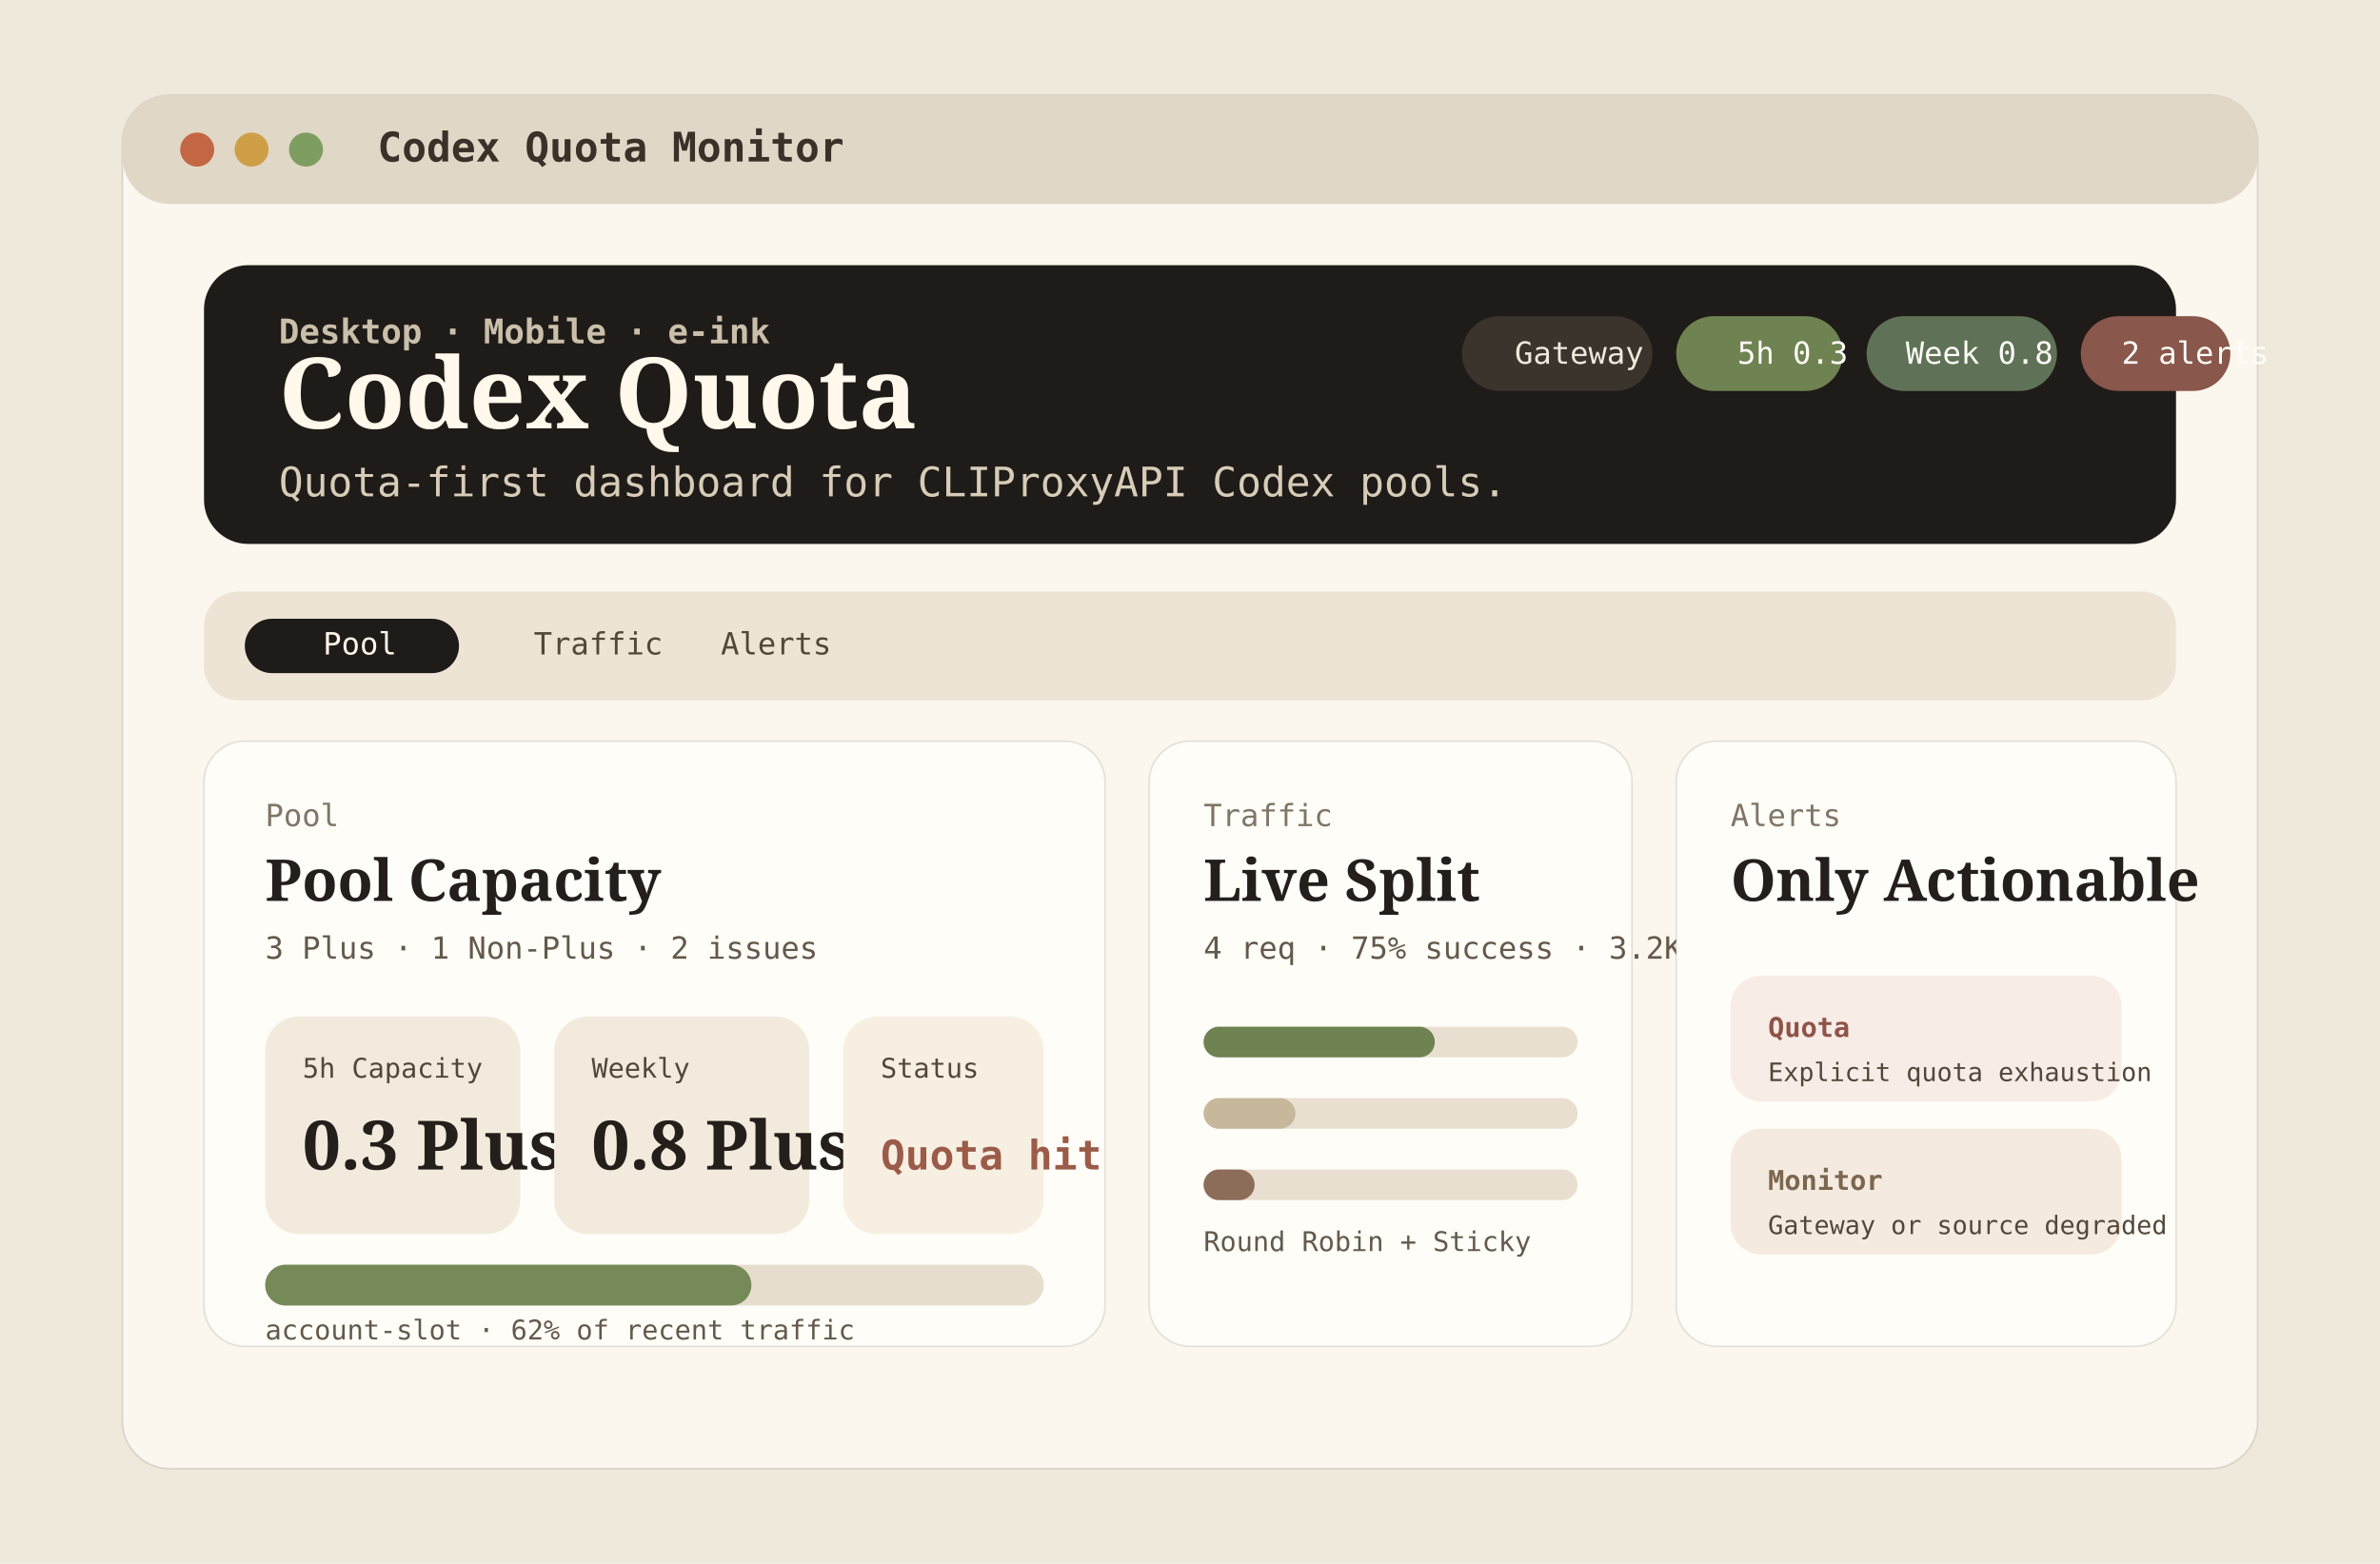
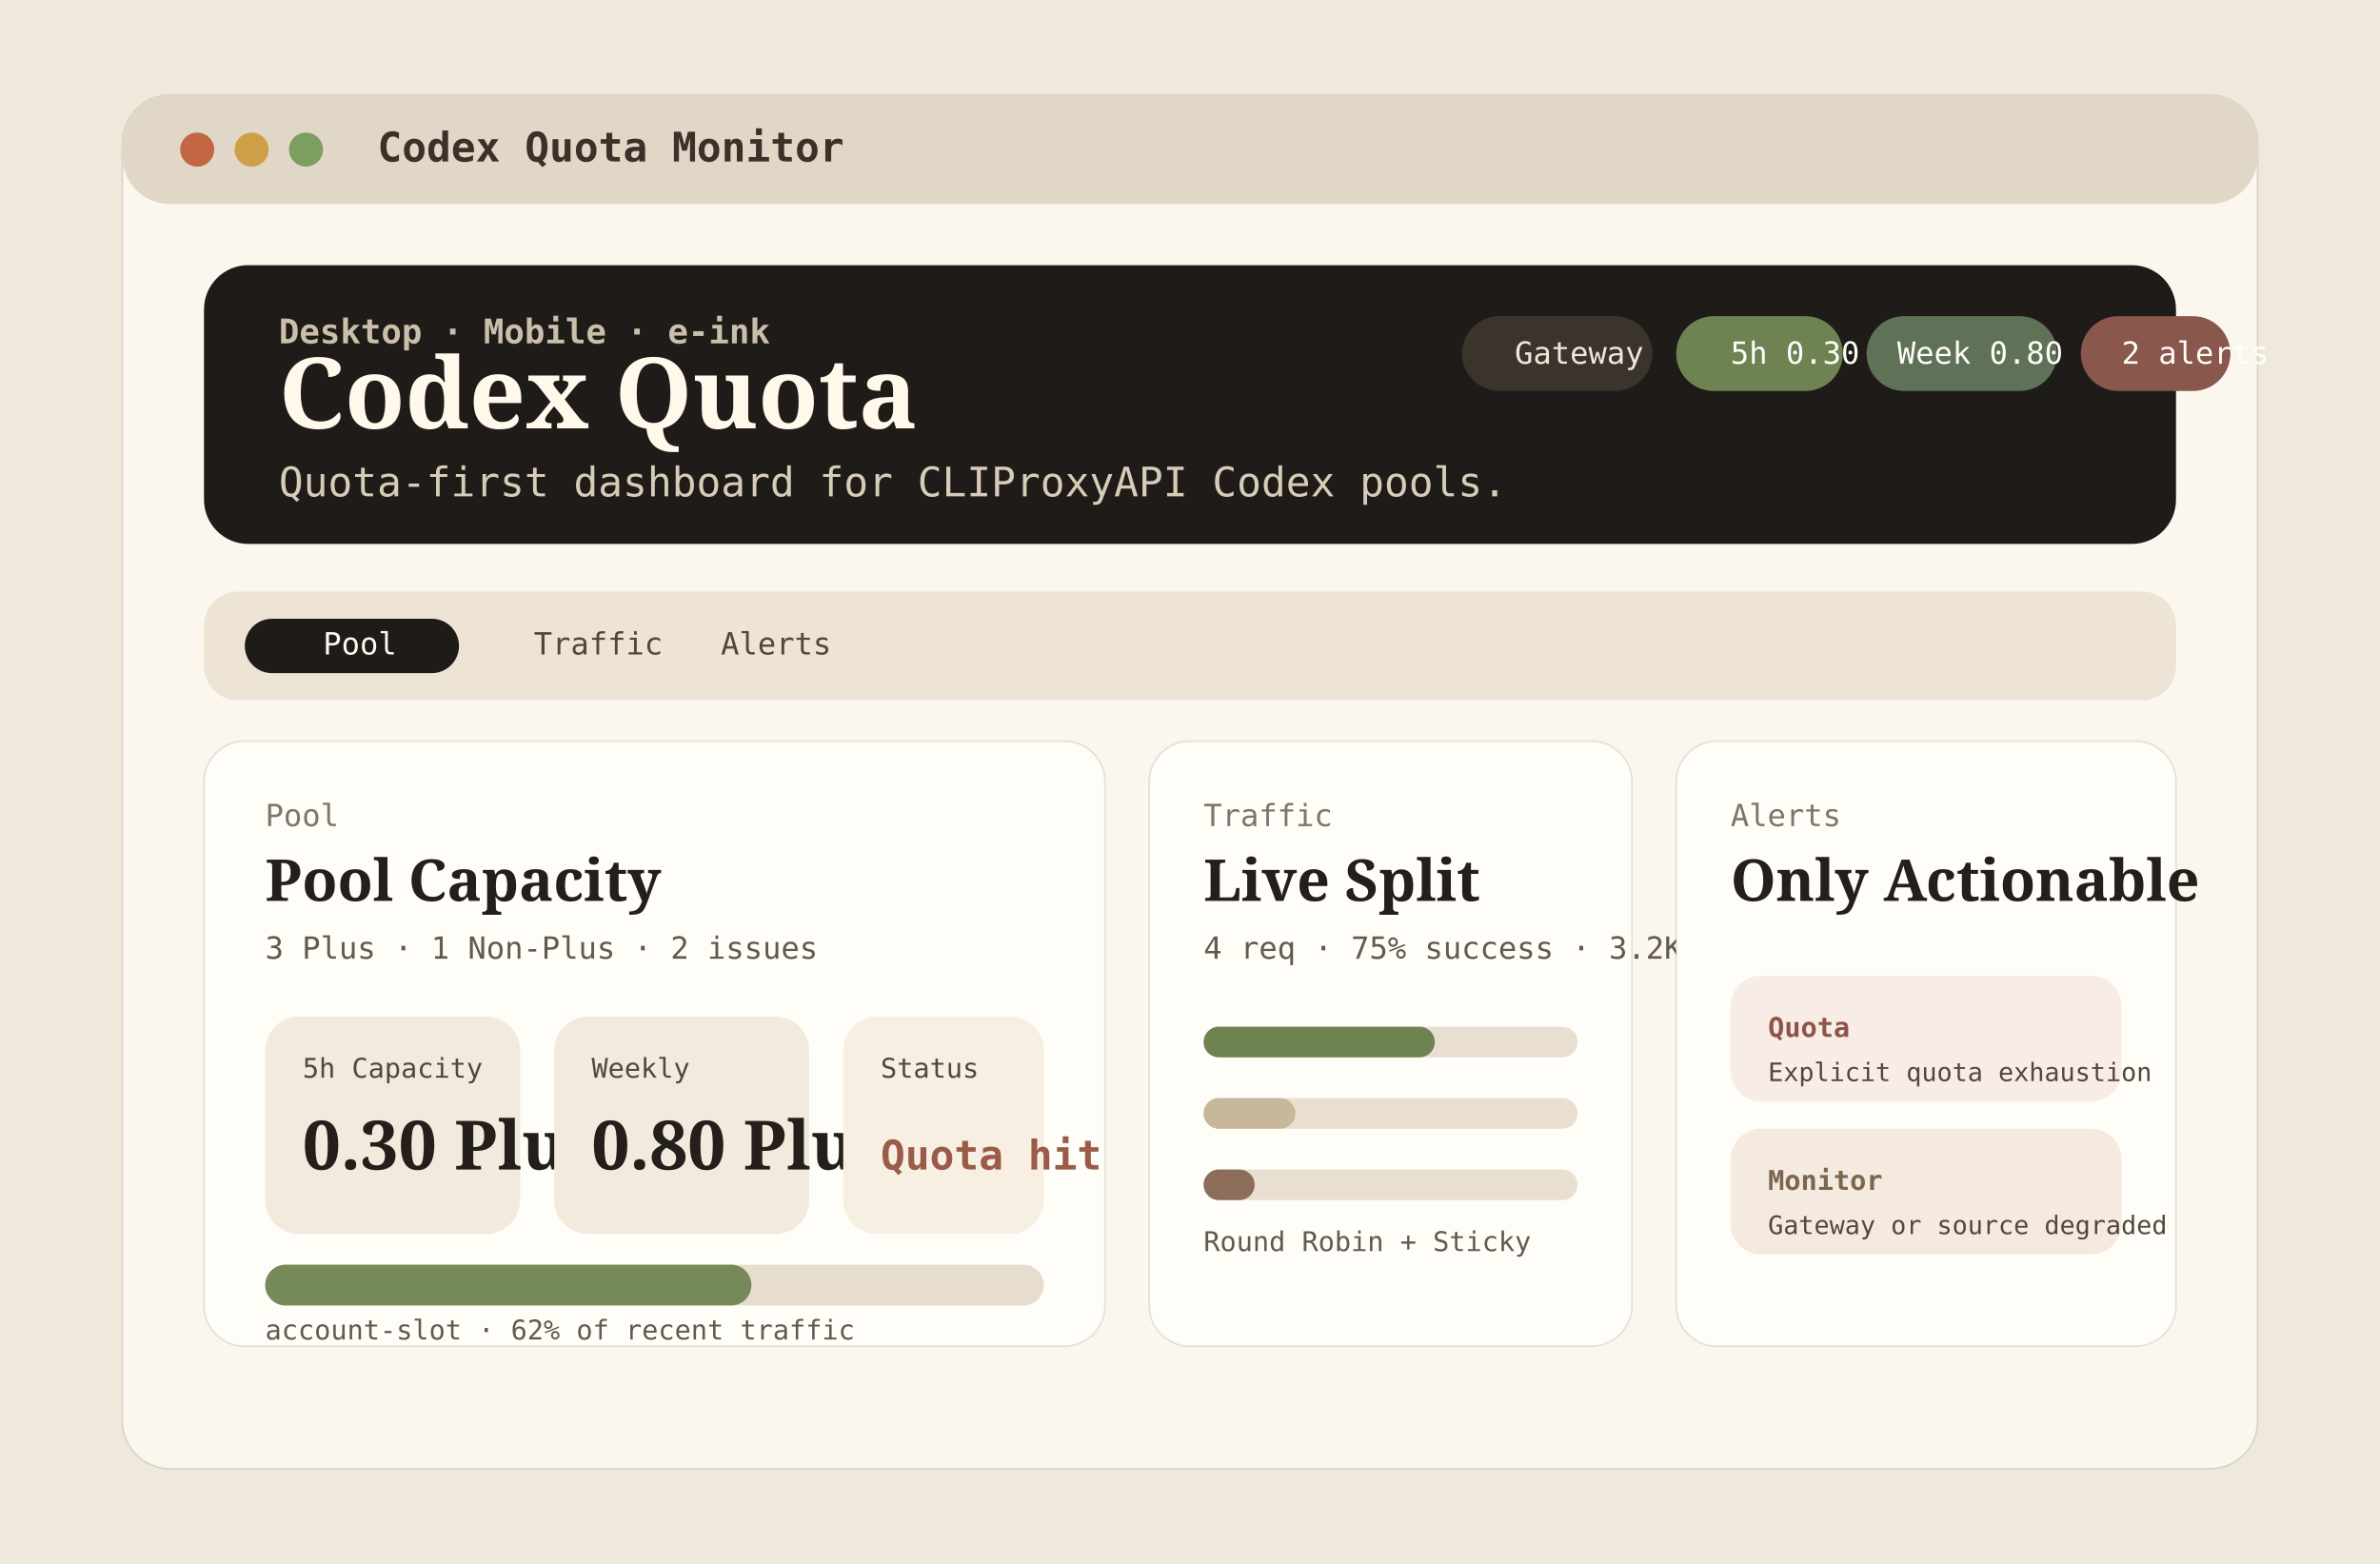
<svg xmlns="http://www.w3.org/2000/svg" width="1400" height="920" viewBox="0 0 1400 920" fill="none">
  <rect width="1400" height="920" fill="#efe9dc" />
  <rect x="72" y="56" width="1256" height="808" rx="28" fill="#fbf7ef" stroke="#2f2921" stroke-opacity="0.14" />
  <rect x="72" y="56" width="1256" height="64" rx="28" fill="#e1d7c6" />
  <circle cx="116" cy="88" r="10" fill="#c36643" />
  <circle cx="148" cy="88" r="10" fill="#cf9f47" />
  <circle cx="180" cy="88" r="10" fill="#7e9d61" />
  <text x="222" y="95" fill="#3b3128" font-family="Iosevka, ui-monospace, monospace" font-size="24" font-weight="700">Codex Quota Monitor</text>
  <rect x="120" y="156" width="1160" height="164" rx="26" fill="#1f1b18" />
  <text x="164" y="202" fill="#cabfaa" font-family="Iosevka, ui-monospace, monospace" font-size="20" font-weight="600">Desktop · Mobile · e-ink</text>
  <text x="164" y="252" fill="#fff8eb" font-family="Georgia, serif" font-size="58" font-weight="700">Codex Quota</text>
  <text x="164" y="292" fill="#d7ccb8" font-family="Iosevka, ui-monospace, monospace" font-size="24">Quota-first dashboard for CLIProxyAPI Codex pools.</text>
  <rect x="860" y="186" width="112" height="44" rx="22" fill="#3a342d" />
  <text x="891" y="214" fill="#efe9dc" font-family="Iosevka, ui-monospace, monospace" font-size="18">Gateway</text>
  <rect x="986" y="186" width="98" height="44" rx="22" fill="#6f8251" />
-   <text x="1022" y="214" fill="#fffdf8" font-family="Iosevka, ui-monospace, monospace" font-size="18">5h 0.3</text>
+   <text x="1018" y="214" fill="#fffdf8" font-family="Iosevka, ui-monospace, monospace" font-size="18">5h 0.30</text>
  <rect x="1098" y="186" width="112" height="44" rx="22" fill="#5f7257" />
-   <text x="1121" y="214" fill="#fffdf8" font-family="Iosevka, ui-monospace, monospace" font-size="18">Week 0.8</text>
+   <text x="1116" y="214" fill="#fffdf8" font-family="Iosevka, ui-monospace, monospace" font-size="18">Week 0.80</text>
  <rect x="1224" y="186" width="88" height="44" rx="22" fill="#89574b" />
  <text x="1248" y="214" fill="#fffdf8" font-family="Iosevka, ui-monospace, monospace" font-size="18">2 alerts</text>
  <rect x="120" y="348" width="1160" height="64" rx="20" fill="#ede4d6" />
  <rect x="144" y="364" width="126" height="32" rx="16" fill="#1f1b18" />
  <text x="190" y="385" fill="#fff8eb" font-family="Iosevka, ui-monospace, monospace" font-size="18">Pool</text>
  <text x="314" y="385" fill="#52473a" font-family="Iosevka, ui-monospace, monospace" font-size="18">Traffic</text>
  <text x="424" y="385" fill="#52473a" font-family="Iosevka, ui-monospace, monospace" font-size="18">Alerts</text>
  <rect x="120" y="436" width="530" height="356" rx="24" fill="#fffdf8" stroke="#2f2921" stroke-opacity="0.12" />
  <text x="156" y="486" fill="#7f7568" font-family="Iosevka, ui-monospace, monospace" font-size="18">Pool</text>
  <text x="156" y="530" fill="#241f1a" font-family="Georgia, serif" font-size="34" font-weight="700">Pool Capacity</text>
  <text x="156" y="564" fill="#63594c" font-family="Iosevka, ui-monospace, monospace" font-size="18">3 Plus · 1 Non-Plus · 2 issues</text>
  <rect x="156" y="598" width="150" height="128" rx="20" fill="#f2ebdd" />
  <text x="178" y="634" fill="#52473a" font-family="Iosevka, ui-monospace, monospace" font-size="16">5h Capacity</text>
-   <text x="178" y="688" fill="#241f1a" font-family="Georgia, serif" font-size="40" font-weight="700">0.3 Plus</text>
+   <text x="178" y="688" fill="#241f1a" font-family="Georgia, serif" font-size="40" font-weight="700">0.30 Plus</text>
  <rect x="326" y="598" width="150" height="128" rx="20" fill="#f2ebdd" />
  <text x="348" y="634" fill="#52473a" font-family="Iosevka, ui-monospace, monospace" font-size="16">Weekly</text>
-   <text x="348" y="688" fill="#241f1a" font-family="Georgia, serif" font-size="40" font-weight="700">0.8 Plus</text>
+   <text x="348" y="688" fill="#241f1a" font-family="Georgia, serif" font-size="40" font-weight="700">0.80 Plus</text>
  <rect x="496" y="598" width="118" height="128" rx="20" fill="#f7efe2" />
  <text x="518" y="634" fill="#52473a" font-family="Iosevka, ui-monospace, monospace" font-size="16">Status</text>
  <text x="518" y="688" fill="#9b5b49" font-family="Iosevka, ui-monospace, monospace" font-size="24" font-weight="700">Quota hit</text>
  <rect x="156" y="744" width="458" height="24" rx="12" fill="#e7ddce" />
  <rect x="156" y="744" width="286" height="24" rx="12" fill="#768a59" />
  <text x="156" y="788" fill="#63594c" font-family="Iosevka, ui-monospace, monospace" font-size="16">account-slot · 62% of recent traffic</text>
  <rect x="676" y="436" width="284" height="356" rx="24" fill="#fffdf8" stroke="#2f2921" stroke-opacity="0.12" />
  <text x="708" y="486" fill="#7f7568" font-family="Iosevka, ui-monospace, monospace" font-size="18">Traffic</text>
  <text x="708" y="530" fill="#241f1a" font-family="Georgia, serif" font-size="34" font-weight="700">Live Split</text>
  <text x="708" y="564" fill="#63594c" font-family="Iosevka, ui-monospace, monospace" font-size="18">4 req · 75% success · 3.2K tok</text>
  <rect x="708" y="604" width="220" height="18" rx="9" fill="#e9dfd1" />
  <rect x="708" y="604" width="136" height="18" rx="9" fill="#6e8252" />
  <rect x="708" y="646" width="220" height="18" rx="9" fill="#e9dfd1" />
  <rect x="708" y="646" width="54" height="18" rx="9" fill="#c7b89c" />
  <rect x="708" y="688" width="220" height="18" rx="9" fill="#e9dfd1" />
  <rect x="708" y="688" width="30" height="18" rx="9" fill="#8b6d59" />
  <text x="708" y="736" fill="#63594c" font-family="Iosevka, ui-monospace, monospace" font-size="16">Round Robin + Sticky</text>
  <rect x="986" y="436" width="294" height="356" rx="24" fill="#fffdf8" stroke="#2f2921" stroke-opacity="0.12" />
  <text x="1018" y="486" fill="#7f7568" font-family="Iosevka, ui-monospace, monospace" font-size="18">Alerts</text>
  <text x="1018" y="530" fill="#241f1a" font-family="Georgia, serif" font-size="34" font-weight="700">Only Actionable</text>
  <rect x="1018" y="574" width="230" height="74" rx="18" fill="#f8ece7" />
  <text x="1040" y="610" fill="#8e5448" font-family="Iosevka, ui-monospace, monospace" font-size="16" font-weight="700">Quota</text>
  <text x="1040" y="636" fill="#52473a" font-family="Iosevka, ui-monospace, monospace" font-size="15">Explicit quota exhaustion</text>
  <rect x="1018" y="664" width="230" height="74" rx="18" fill="#f4eadf" />
  <text x="1040" y="700" fill="#7c664f" font-family="Iosevka, ui-monospace, monospace" font-size="16" font-weight="700">Monitor</text>
  <text x="1040" y="726" fill="#52473a" font-family="Iosevka, ui-monospace, monospace" font-size="15">Gateway or source degraded</text>
</svg>
